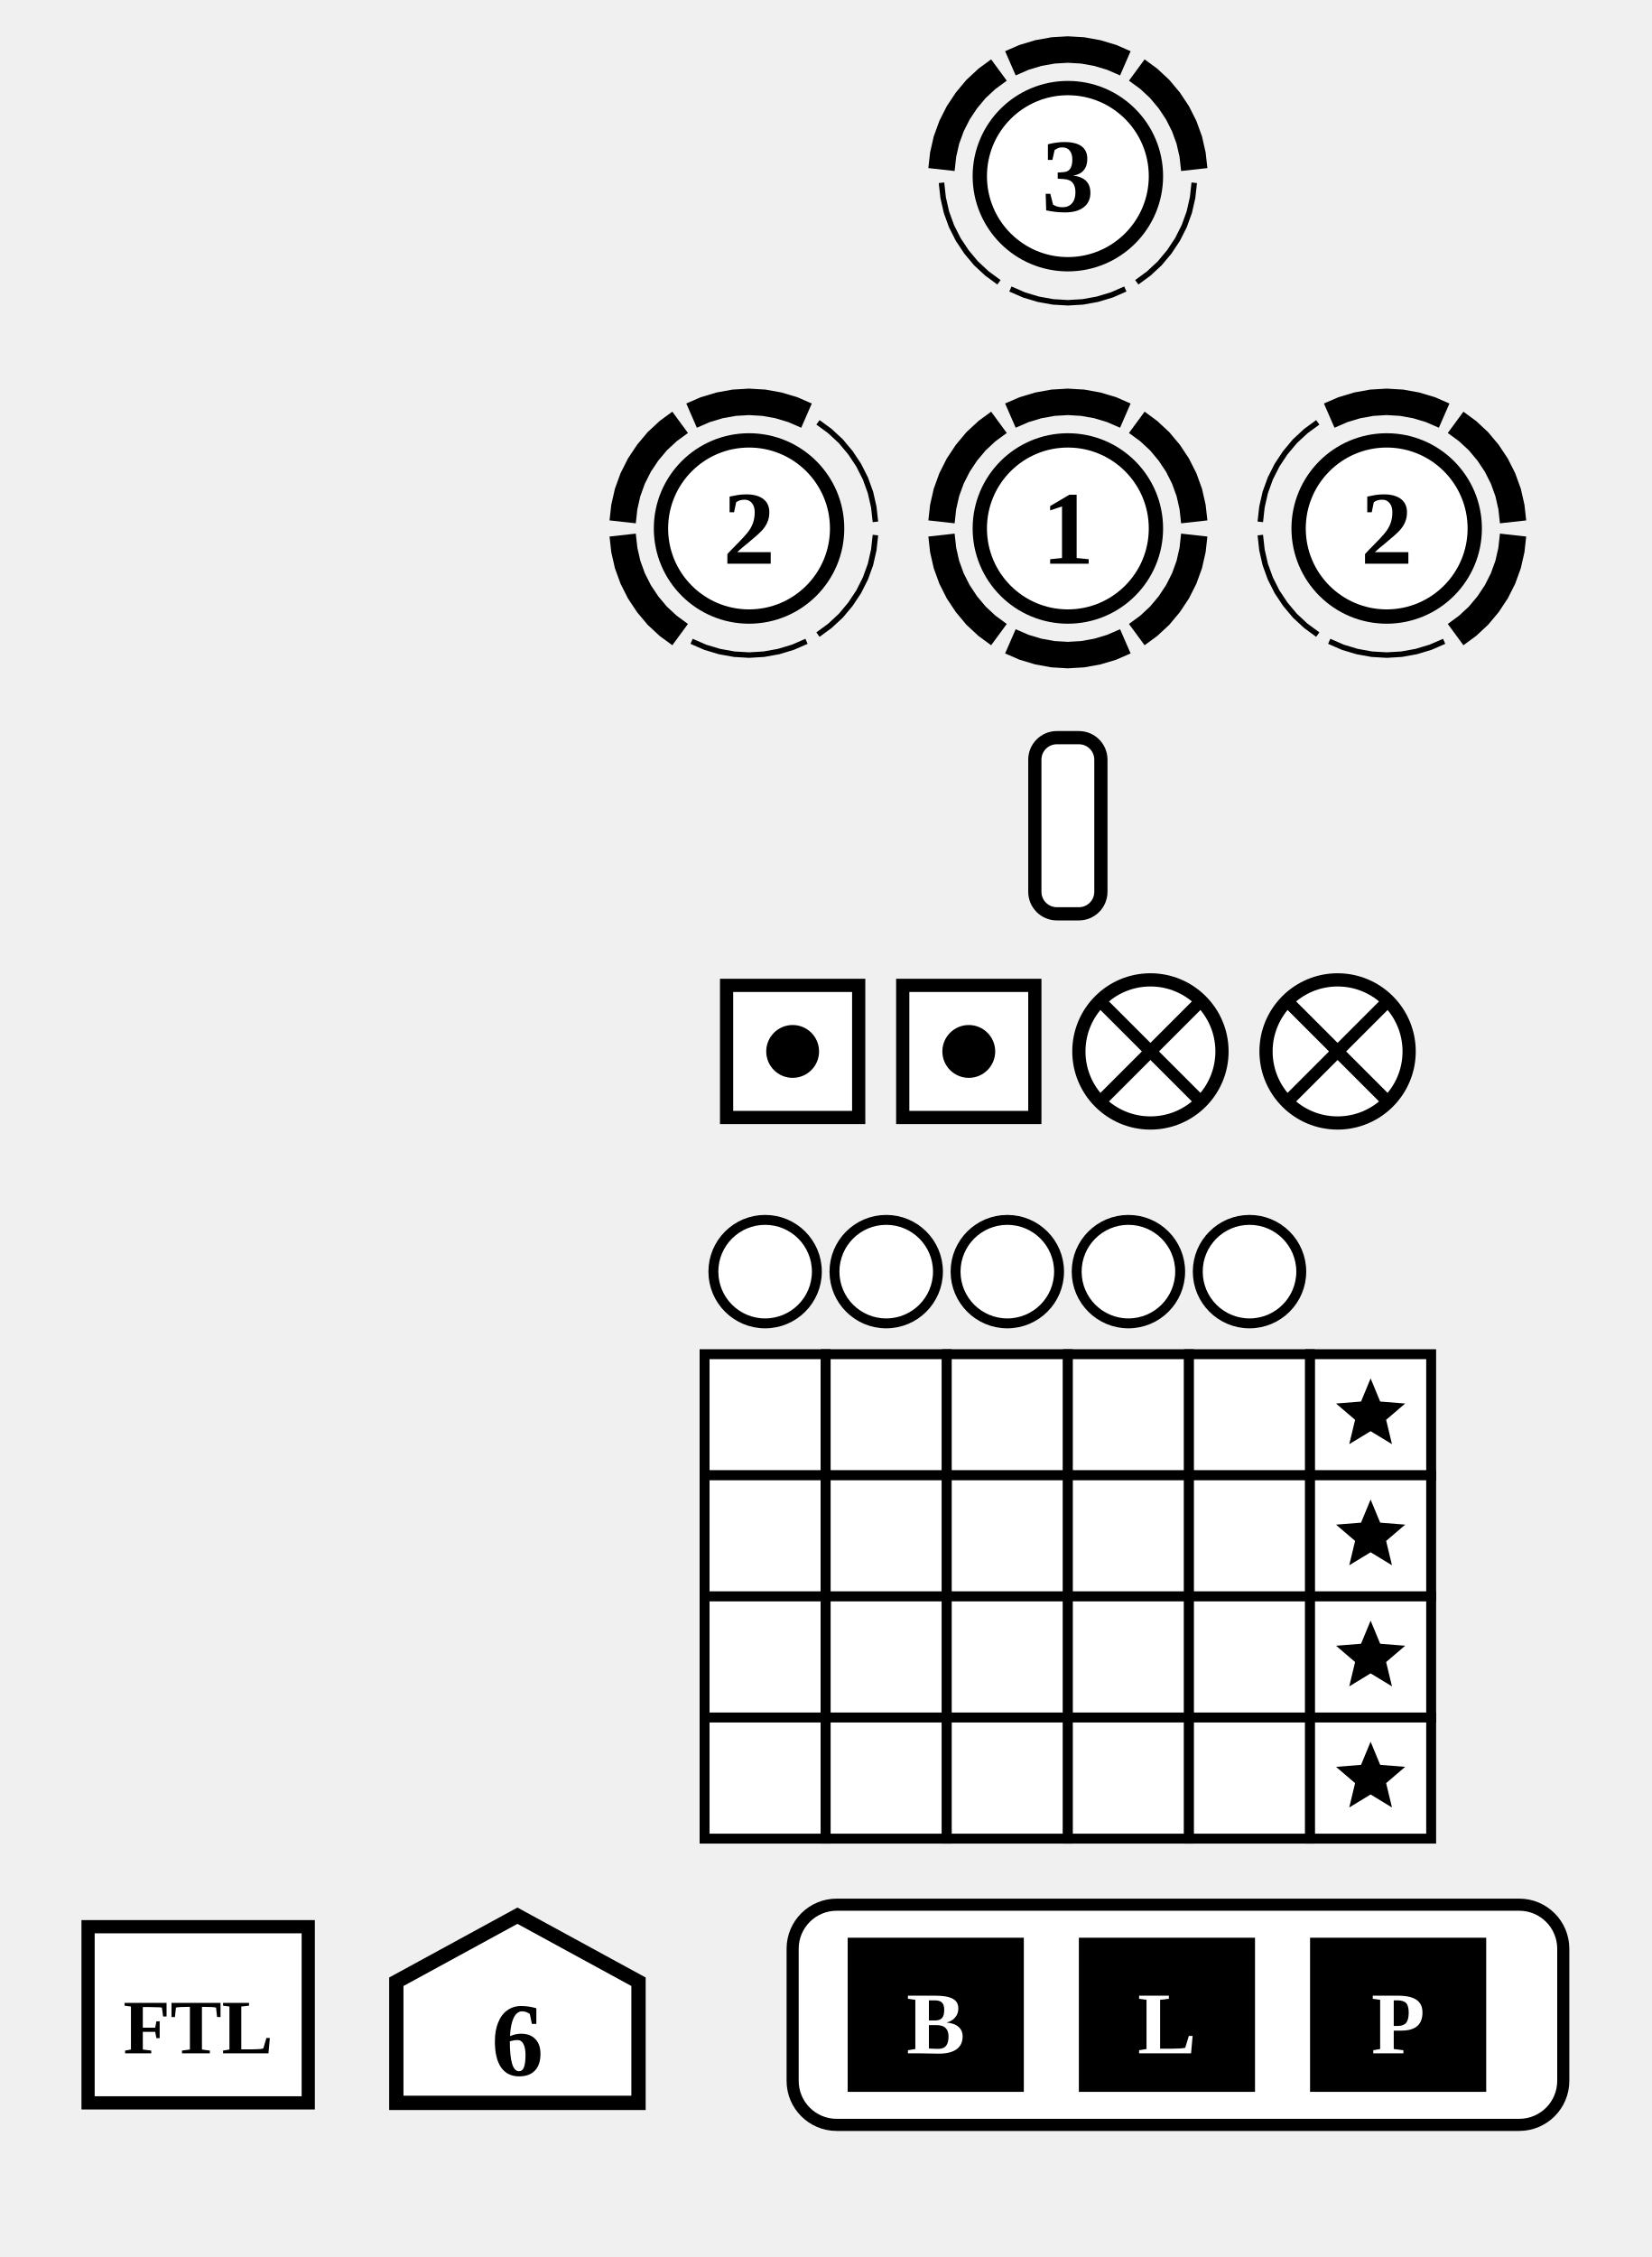
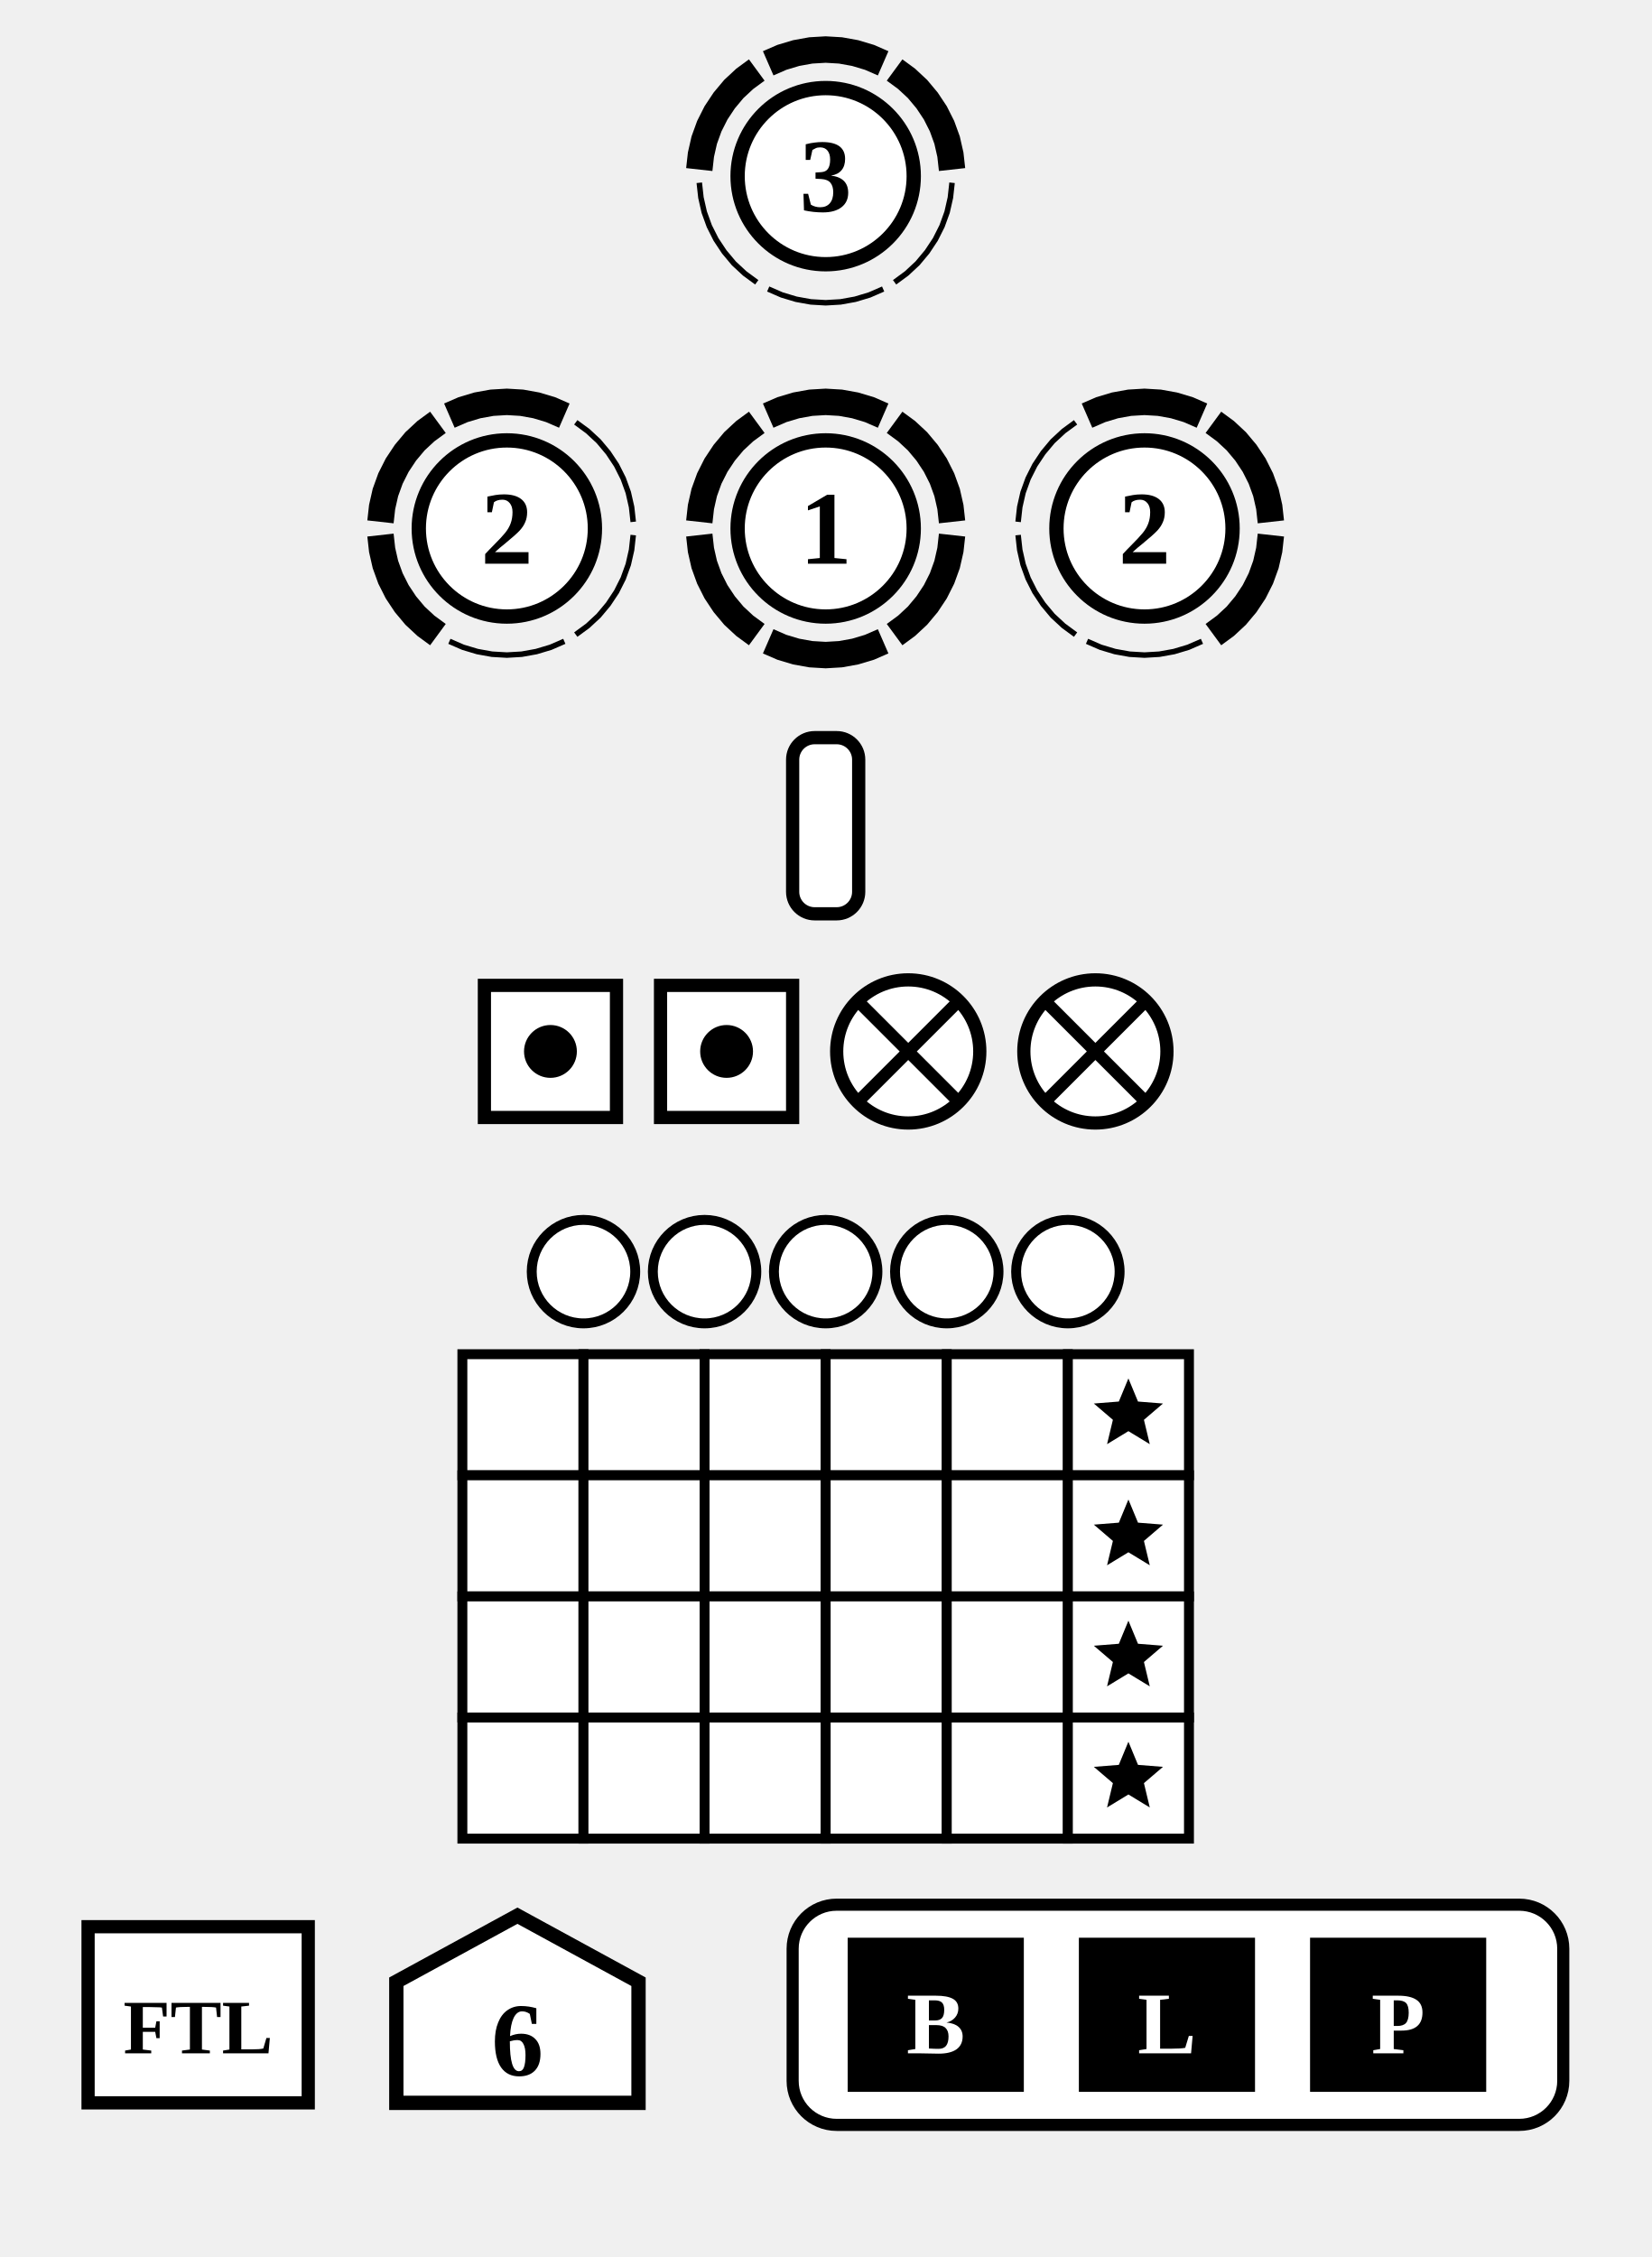
- <svg xmlns="http://www.w3.org/2000/svg" viewBox="8 0 150 205" class="ssd">
+ <svg xmlns="http://www.w3.org/2000/svg" viewBox="30 0 150 205" class="ssd">
  <circle cx="105" cy="16" r="8" fill="white" stroke="black" stroke-width="1.3" data-ref="system:s1" />
  <text x="105" y="19.2" font-size="9.5" text-anchor="middle" fill="black" font-weight="700" data-ref="system:s1">3</text>
  <path d="M99.78 5.75 L101.02 5.21 L102.32 4.82 L103.65 4.58 L105 4.5 L106.35 4.58 L107.68 4.82 L108.98 5.21 L110.22 5.75" fill="none" stroke="black" stroke-width="2.4" data-ref="system:s1" />
  <path d="M111.26 6.36 L112.35 7.16 L113.34 8.08 L114.21 9.12 L114.96 10.25 L115.57 11.46 L116.03 12.73 L116.33 14.05 L116.48 15.4" fill="none" stroke="black" stroke-width="2.4" data-ref="system:s1" />
  <path d="M116.48 16.6 L116.33 17.95 L116.03 19.27 L115.57 20.54 L114.96 21.75 L114.21 22.88 L113.34 23.92 L112.35 24.84 L111.26 25.64" fill="none" stroke="black" stroke-width="0.5" data-ref="system:s1" />
  <path d="M110.22 26.25 L108.98 26.79 L107.68 27.18 L106.35 27.42 L105 27.5 L103.65 27.42 L102.32 27.18 L101.02 26.79 L99.78 26.25" fill="none" stroke="black" stroke-width="0.5" data-ref="system:s1" />
  <path d="M98.74 25.64 L97.65 24.84 L96.66 23.92 L95.79 22.88 L95.04 21.75 L94.43 20.54 L93.97 19.27 L93.67 17.95 L93.52 16.6" fill="none" stroke="black" stroke-width="0.5" data-ref="system:s1" />
  <path d="M93.52 15.4 L93.67 14.05 L93.97 12.73 L94.43 11.46 L95.04 10.25 L95.79 9.12 L96.66 8.08 L97.65 7.16 L98.74 6.36" fill="none" stroke="black" stroke-width="2.4" data-ref="system:s1" />
  <circle cx="105" cy="48" r="8" fill="white" stroke="black" stroke-width="1.3" data-ref="system:s4" />
  <text x="105" y="51.2" font-size="9.5" text-anchor="middle" fill="black" font-weight="700" data-ref="system:s4">1</text>
  <path d="M99.78 37.75 L101.02 37.21 L102.32 36.82 L103.65 36.58 L105 36.5 L106.35 36.58 L107.68 36.82 L108.98 37.21 L110.22 37.75" fill="none" stroke="black" stroke-width="2.4" data-ref="system:s4" />
  <path d="M111.26 38.36 L112.35 39.16 L113.34 40.08 L114.21 41.12 L114.96 42.25 L115.57 43.46 L116.03 44.73 L116.33 46.05 L116.48 47.4" fill="none" stroke="black" stroke-width="2.4" data-ref="system:s4" />
  <path d="M116.48 48.6 L116.33 49.95 L116.03 51.27 L115.57 52.54 L114.96 53.75 L114.21 54.88 L113.34 55.92 L112.35 56.84 L111.26 57.64" fill="none" stroke="black" stroke-width="2.4" data-ref="system:s4" />
  <path d="M110.22 58.25 L108.98 58.79 L107.68 59.18 L106.35 59.42 L105 59.5 L103.65 59.42 L102.32 59.18 L101.02 58.79 L99.78 58.25" fill="none" stroke="black" stroke-width="2.4" data-ref="system:s4" />
  <path d="M98.74 57.64 L97.65 56.84 L96.66 55.92 L95.79 54.88 L95.04 53.75 L94.43 52.54 L93.97 51.27 L93.67 49.95 L93.52 48.6" fill="none" stroke="black" stroke-width="2.4" data-ref="system:s4" />
  <path d="M93.52 47.4 L93.67 46.05 L93.97 44.73 L94.43 43.46 L95.04 42.25 L95.79 41.12 L96.66 40.08 L97.65 39.16 L98.74 38.36" fill="none" stroke="black" stroke-width="2.4" data-ref="system:s4" />
  <rect x="102" y="67" width="6" height="16" rx="2" fill="white" stroke="black" stroke-width="1.2" data-ref="system:s9" />
  <circle cx="76.04" cy="48" r="8" fill="white" stroke="black" stroke-width="1.3" data-ref="system:s2" />
  <text x="76.04" y="51.2" font-size="9.5" text-anchor="middle" fill="black" font-weight="700" data-ref="system:s2">2</text>
  <path d="M70.82 37.75 L72.06 37.21 L73.36 36.82 L74.69 36.58 L76.04 36.5 L77.39 36.58 L78.72 36.82 L80.02 37.21 L81.26 37.75" fill="none" stroke="black" stroke-width="2.4" data-ref="system:s2" />
  <path d="M82.3 38.36 L83.39 39.16 L84.38 40.08 L85.25 41.12 L86 42.25 L86.61 43.46 L87.07 44.73 L87.37 46.05 L87.52 47.4" fill="none" stroke="black" stroke-width="0.5" data-ref="system:s2" />
  <path d="M87.52 48.6 L87.37 49.95 L87.07 51.27 L86.61 52.54 L86 53.75 L85.25 54.88 L84.38 55.92 L83.39 56.84 L82.3 57.64" fill="none" stroke="black" stroke-width="0.5" data-ref="system:s2" />
  <path d="M81.26 58.25 L80.02 58.79 L78.72 59.18 L77.39 59.42 L76.04 59.5 L74.69 59.42 L73.36 59.18 L72.06 58.79 L70.82 58.25" fill="none" stroke="black" stroke-width="0.5" data-ref="system:s2" />
  <path d="M69.78 57.64 L68.69 56.84 L67.7 55.92 L66.83 54.88 L66.08 53.75 L65.47 52.54 L65.01 51.27 L64.71 49.95 L64.56 48.6" fill="none" stroke="black" stroke-width="2.4" data-ref="system:s2" />
  <path d="M64.56 47.4 L64.71 46.05 L65.01 44.73 L65.47 43.46 L66.08 42.25 L66.83 41.12 L67.7 40.08 L68.69 39.16 L69.78 38.36" fill="none" stroke="black" stroke-width="2.4" data-ref="system:s2" />
  <circle cx="133.96" cy="48" r="8" fill="white" stroke="black" stroke-width="1.3" data-ref="system:s3" />
  <text x="133.96" y="51.2" font-size="9.5" text-anchor="middle" fill="black" font-weight="700" data-ref="system:s3">2</text>
  <path d="M128.74 37.75 L129.98 37.21 L131.28 36.82 L132.61 36.58 L133.96 36.5 L135.31 36.58 L136.64 36.82 L137.94 37.21 L139.18 37.75" fill="none" stroke="black" stroke-width="2.4" data-ref="system:s3" />
  <path d="M140.22 38.36 L141.31 39.16 L142.3 40.08 L143.17 41.12 L143.92 42.25 L144.53 43.46 L144.99 44.73 L145.29 46.05 L145.44 47.4" fill="none" stroke="black" stroke-width="2.4" data-ref="system:s3" />
  <path d="M145.44 48.6 L145.29 49.95 L144.99 51.27 L144.53 52.54 L143.92 53.75 L143.17 54.88 L142.3 55.92 L141.31 56.84 L140.22 57.64" fill="none" stroke="black" stroke-width="2.4" data-ref="system:s3" />
  <path d="M139.18 58.25 L137.94 58.79 L136.64 59.18 L135.31 59.42 L133.96 59.5 L132.61 59.42 L131.28 59.18 L129.98 58.79 L128.74 58.25" fill="none" stroke="black" stroke-width="0.5" data-ref="system:s3" />
  <path d="M127.7 57.64 L126.61 56.84 L125.62 55.92 L124.75 54.88 L124 53.75 L123.39 52.54 L122.93 51.27 L122.63 49.95 L122.48 48.6" fill="none" stroke="black" stroke-width="0.5" data-ref="system:s3" />
  <path d="M122.48 47.4 L122.63 46.05 L122.93 44.73 L123.39 43.46 L124 42.25 L124.75 41.12 L125.62 40.08 L126.61 39.16 L127.7 38.36" fill="none" stroke="black" stroke-width="0.5" data-ref="system:s3" />
  <rect x="74" y="89.5" width="12" height="12" fill="white" stroke="black" stroke-width="1.2" data-ref="system:s7" />
  <circle cx="80" cy="95.5" r="2.4" fill="black" stroke="none" stroke-width="0" data-ref="system:s7" />
  <rect x="90" y="89.5" width="12" height="12" fill="white" stroke="black" stroke-width="1.2" data-ref="system:s8" />
  <circle cx="96" cy="95.5" r="2.4" fill="black" stroke="none" stroke-width="0" data-ref="system:s8" />
  <circle cx="112.5" cy="95.5" r="6.5" fill="white" stroke="black" stroke-width="1.2" data-ref="system:s5" />
  <path d="M108 91 L117 100 M117 91 L108 100" fill="none" stroke="black" stroke-width="1.1" data-ref="system:s5" />
  <circle cx="129.5" cy="95.5" r="6.5" fill="white" stroke="black" stroke-width="1.2" data-ref="system:s6" />
  <path d="M125 91 L134 100 M134 91 L125 100" fill="none" stroke="black" stroke-width="1.1" data-ref="system:s6" />
-   <circle cx="77.5" cy="115.5" r="4.7" fill="white" stroke="black" stroke-width="0.9" data-ref="armour:1" />
-   <circle cx="88.5" cy="115.5" r="4.7" fill="white" stroke="black" stroke-width="0.9" data-ref="armour:2" />
-   <circle cx="99.5" cy="115.5" r="4.7" fill="white" stroke="black" stroke-width="0.9" data-ref="armour:3" />
-   <circle cx="110.5" cy="115.5" r="4.7" fill="white" stroke="black" stroke-width="0.9" data-ref="armour:4" />
-   <circle cx="121.5" cy="115.5" r="4.7" fill="white" stroke="black" stroke-width="0.9" data-ref="armour:5" />
+   <circle cx="83" cy="115.5" r="4.7" fill="white" stroke="black" stroke-width="0.9" data-ref="armour:1" />
+   <circle cx="94" cy="115.5" r="4.7" fill="white" stroke="black" stroke-width="0.9" data-ref="armour:2" />
+   <circle cx="105" cy="115.5" r="4.7" fill="white" stroke="black" stroke-width="0.9" data-ref="armour:3" />
+   <circle cx="116" cy="115.5" r="4.7" fill="white" stroke="black" stroke-width="0.9" data-ref="armour:4" />
+   <circle cx="127" cy="115.5" r="4.7" fill="white" stroke="black" stroke-width="0.9" data-ref="armour:5" />
  <rect x="72" y="123" width="11" height="11" fill="white" stroke="black" stroke-width="0.9" data-ref="hull:1" />
  <rect x="83" y="123" width="11" height="11" fill="white" stroke="black" stroke-width="0.9" data-ref="hull:2" />
  <rect x="94" y="123" width="11" height="11" fill="white" stroke="black" stroke-width="0.9" data-ref="hull:3" />
  <rect x="105" y="123" width="11" height="11" fill="white" stroke="black" stroke-width="0.9" data-ref="hull:4" />
  <rect x="116" y="123" width="11" height="11" fill="white" stroke="black" stroke-width="0.9" data-ref="hull:5" />
  <rect x="127" y="123" width="11" height="11" fill="white" stroke="black" stroke-width="0.9" data-ref="hull:6" />
  <path d="M132.5 125.2L133.37 127.3L135.64 127.48L133.91 128.96L134.44 131.17L132.5 129.99L130.56 131.17L131.09 128.96L129.36 127.48L131.63 127.3Z" fill="black" stroke="none" stroke-width="0" />
  <rect x="72" y="134" width="11" height="11" fill="white" stroke="black" stroke-width="0.9" data-ref="hull:7" />
  <rect x="83" y="134" width="11" height="11" fill="white" stroke="black" stroke-width="0.9" data-ref="hull:8" />
  <rect x="94" y="134" width="11" height="11" fill="white" stroke="black" stroke-width="0.9" data-ref="hull:9" />
  <rect x="105" y="134" width="11" height="11" fill="white" stroke="black" stroke-width="0.9" data-ref="hull:10" />
  <rect x="116" y="134" width="11" height="11" fill="white" stroke="black" stroke-width="0.9" data-ref="hull:11" />
  <rect x="127" y="134" width="11" height="11" fill="white" stroke="black" stroke-width="0.9" data-ref="hull:12" />
  <path d="M132.5 136.2L133.37 138.3L135.64 138.48L133.91 139.96L134.44 142.17L132.5 140.99L130.56 142.17L131.09 139.96L129.36 138.48L131.63 138.3Z" fill="black" stroke="none" stroke-width="0" />
  <rect x="72" y="145" width="11" height="11" fill="white" stroke="black" stroke-width="0.9" data-ref="hull:13" />
  <rect x="83" y="145" width="11" height="11" fill="white" stroke="black" stroke-width="0.9" data-ref="hull:14" />
  <rect x="94" y="145" width="11" height="11" fill="white" stroke="black" stroke-width="0.9" data-ref="hull:15" />
  <rect x="105" y="145" width="11" height="11" fill="white" stroke="black" stroke-width="0.9" data-ref="hull:16" />
  <rect x="116" y="145" width="11" height="11" fill="white" stroke="black" stroke-width="0.9" data-ref="hull:17" />
  <rect x="127" y="145" width="11" height="11" fill="white" stroke="black" stroke-width="0.9" data-ref="hull:18" />
  <path d="M132.5 147.2L133.37 149.3L135.64 149.48L133.91 150.96L134.44 153.17L132.5 151.99L130.56 153.17L131.09 150.96L129.36 149.48L131.63 149.3Z" fill="black" stroke="none" stroke-width="0" />
  <rect x="72" y="156" width="11" height="11" fill="white" stroke="black" stroke-width="0.9" data-ref="hull:19" />
  <rect x="83" y="156" width="11" height="11" fill="white" stroke="black" stroke-width="0.9" data-ref="hull:20" />
  <rect x="94" y="156" width="11" height="11" fill="white" stroke="black" stroke-width="0.9" data-ref="hull:21" />
  <rect x="105" y="156" width="11" height="11" fill="white" stroke="black" stroke-width="0.9" data-ref="hull:22" />
  <rect x="116" y="156" width="11" height="11" fill="white" stroke="black" stroke-width="0.9" data-ref="hull:23" />
  <rect x="127" y="156" width="11" height="11" fill="white" stroke="black" stroke-width="0.9" data-ref="hull:24" />
  <path d="M132.5 158.2L133.37 160.3L135.64 160.48L133.91 161.96L134.44 164.17L132.5 162.99L130.56 164.17L131.09 161.96L129.36 160.48L131.63 160.3Z" fill="black" stroke="none" stroke-width="0" />
-   <rect x="16" y="175" width="20" height="16" fill="white" stroke="black" stroke-width="1.2" />
-   <text x="26" y="186.5" font-size="7" text-anchor="middle" fill="black" font-weight="700">FTL</text>
-   <path d="M44 191 L44 180 L55 174 L66 180 L66 191 Z" fill="white" stroke="black" stroke-width="1.3" />
-   <text x="55" y="188.5" font-size="9.5" text-anchor="middle" fill="black" font-weight="700">6</text>
-   <rect x="80" y="173" width="70" height="20" rx="4" fill="white" stroke="black" stroke-width="1.1" />
-   <rect x="85" y="176" width="16" height="14" fill="black" stroke="none" stroke-width="0" />
-   <text x="93" y="186.5" font-size="8" text-anchor="middle" fill="white" font-weight="700">B</text>
-   <rect x="106" y="176" width="16" height="14" fill="black" stroke="none" stroke-width="0" />
-   <text x="114" y="186.5" font-size="8" text-anchor="middle" fill="white" font-weight="700">L</text>
-   <rect x="127" y="176" width="16" height="14" fill="black" stroke="none" stroke-width="0" />
-   <text x="135" y="186.5" font-size="8" text-anchor="middle" fill="white" font-weight="700">P</text>
+   <rect x="38" y="175" width="20" height="16" fill="white" stroke="black" stroke-width="1.2" />
+   <text x="48" y="186.5" font-size="7" text-anchor="middle" fill="black" font-weight="700">FTL</text>
+   <path d="M66 191 L66 180 L77 174 L88 180 L88 191 Z" fill="white" stroke="black" stroke-width="1.3" />
+   <text x="77" y="188.5" font-size="9.5" text-anchor="middle" fill="black" font-weight="700">6</text>
+   <rect x="102" y="173" width="70" height="20" rx="4" fill="white" stroke="black" stroke-width="1.1" />
+   <rect x="107" y="176" width="16" height="14" fill="black" stroke="none" stroke-width="0" />
+   <text x="115" y="186.5" font-size="8" text-anchor="middle" fill="white" font-weight="700">B</text>
+   <rect x="128" y="176" width="16" height="14" fill="black" stroke="none" stroke-width="0" />
+   <text x="136" y="186.5" font-size="8" text-anchor="middle" fill="white" font-weight="700">L</text>
+   <rect x="149" y="176" width="16" height="14" fill="black" stroke="none" stroke-width="0" />
+   <text x="157" y="186.5" font-size="8" text-anchor="middle" fill="white" font-weight="700">P</text>
</svg>
